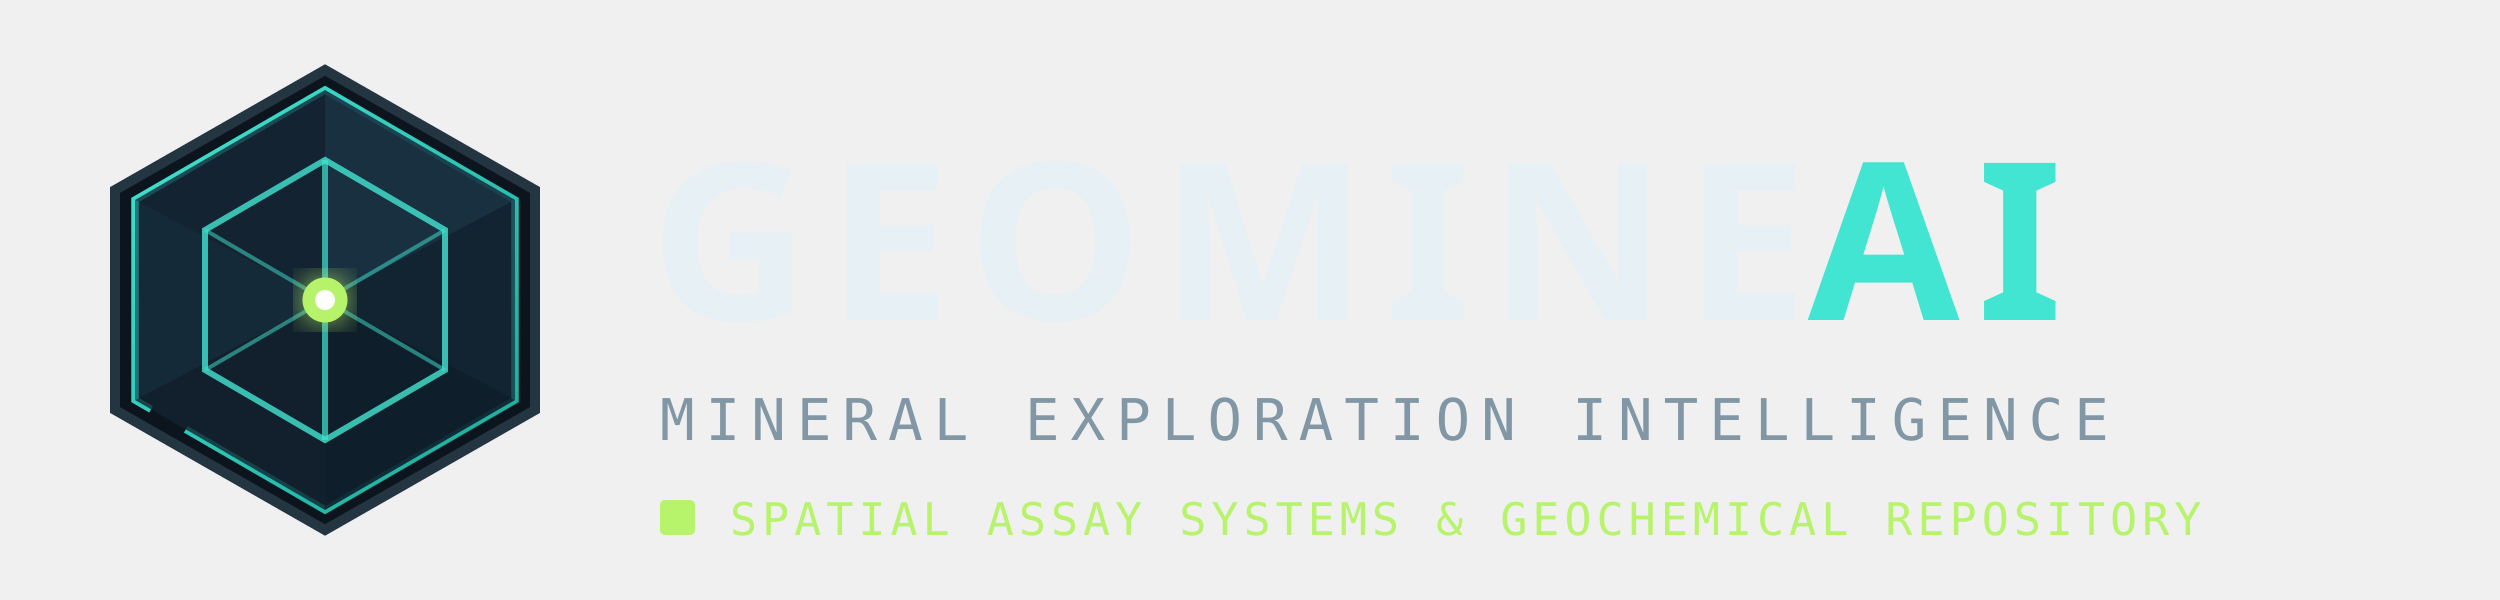
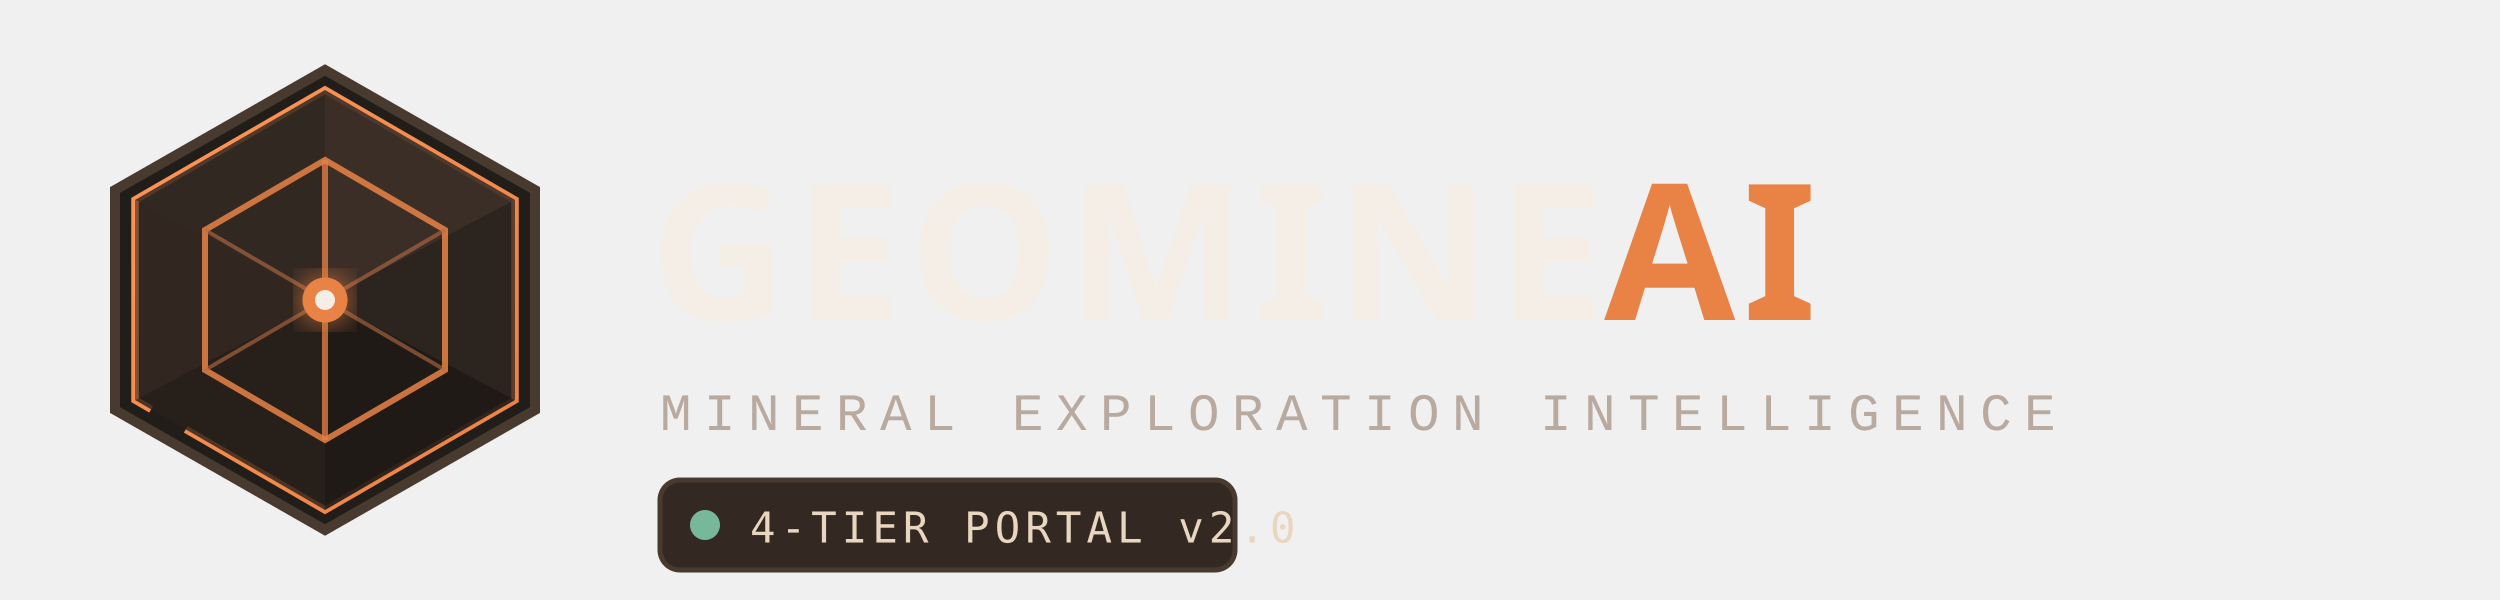
<svg xmlns="http://www.w3.org/2000/svg" viewBox="0 0 500 120" width="100%" height="120" fill="none">
  <defs>
-     <linearGradient id="cyanGrad" x1="0%" y1="0%" x2="100%" y2="100%">
-       <stop offset="0%" stop-color="#42e5d1" />
-       <stop offset="100%" stop-color="#1aa898" />
+     <linearGradient id="copperGrad" x1="0%" y1="0%" x2="100%" y2="100%">
+       <stop offset="0%" stop-color="#FF9557" />
+       <stop offset="100%" stop-color="#E98245" />
    </linearGradient>
-     <linearGradient id="limeGrad" x1="0%" y1="0%" x2="100%" y2="100%">
-       <stop offset="0%" stop-color="#b7f36b" />
-       <stop offset="100%" stop-color="#42e5d1" />
+     <linearGradient id="sandGrad" x1="0%" y1="0%" x2="100%" y2="100%">
+       <stop offset="0%" stop-color="#E8D6C1" />
+       <stop offset="100%" stop-color="#B9AAA0" />
    </linearGradient>
    <linearGradient id="crystalShine" x1="20%" y1="0%" x2="80%" y2="100%">
-       <stop offset="0%" stop-color="#ffffff" stop-opacity="0.35" />
-       <stop offset="100%" stop-color="#42e5d1" stop-opacity="0.05" />
+       <stop offset="0%" stop-color="#F5EEE7" stop-opacity="0.35" />
+       <stop offset="100%" stop-color="#E98245" stop-opacity="0.05" />
    </linearGradient>
-     <filter id="glow" x="-20%" y="-20%" width="140%" height="140%">
+     <filter id="copperGlow" x="-20%" y="-20%" width="140%" height="140%">
      <feGaussianBlur stdDeviation="3.5" result="blur" />
      <feComposite in="SourceGraphic" in2="blur" operator="over" />
    </filter>
  </defs>
  <g transform="translate(15, 10)">
-     <polygon points="50,4 92,28 92,72 50,96 8,72 8,28" fill="#0c151d" stroke="#243542" stroke-width="2" />
-     <polygon points="50,8 88,30 88,70 50,92 12,70 12,30" fill="#101922" stroke="url(#cyanGrad)" stroke-width="1.5" stroke-dasharray="160 8" />
-     <polygon points="50,8 50,50 12,30" fill="#142634" opacity="0.8" />
-     <polygon points="50,8 88,30 50,50" fill="#193345" opacity="0.9" />
-     <polygon points="88,30 88,70 50,50" fill="#132a39" opacity="0.7" />
-     <polygon points="50,50 88,70 50,92" fill="#0d1f2b" opacity="0.9" />
-     <polygon points="12,70 50,50 50,92" fill="#11222e" opacity="0.8" />
-     <polygon points="12,30 50,50 12,70" fill="#183647" opacity="0.6" />
-     <polygon points="50,22 74,36 74,64 50,78 26,64 26,36" fill="none" stroke="#42e5d1" stroke-width="1.2" opacity="0.8" />
-     <line x1="50" y1="22" x2="50" y2="78" stroke="#42e5d1" stroke-width="1.2" opacity="0.7" />
-     <line x1="26" y1="36" x2="74" y2="64" stroke="#42e5d1" stroke-width="0.8" opacity="0.5" />
-     <line x1="26" y1="64" x2="74" y2="36" stroke="#42e5d1" stroke-width="0.8" opacity="0.5" />
-     <circle cx="50" cy="50" r="4.5" fill="#b7f36b" filter="url(#glow)" />
-     <circle cx="50" cy="50" r="2" fill="#ffffff" />
+     <polygon points="50,4 92,28 92,72 50,96 8,72 8,28" fill="#211D19" stroke="#493A30" stroke-width="2" />
+     <polygon points="50,8 88,30 88,70 50,92 12,70 12,30" fill="#29231F" stroke="url(#copperGrad)" stroke-width="1.5" stroke-dasharray="160 8" />
+     <polygon points="50,8 50,50 12,30" fill="#332922" opacity="0.85" />
+     <polygon points="50,8 88,30 50,50" fill="#3D3028" opacity="0.9" />
+     <polygon points="88,30 88,70 50,50" fill="#2E241E" opacity="0.75" />
+     <polygon points="50,50 88,70 50,92" fill="#1E1915" opacity="0.9" />
+     <polygon points="12,70 50,50 50,92" fill="#251E19" opacity="0.8" />
+     <polygon points="12,30 50,50 12,70" fill="#382A22" opacity="0.6" />
+     <polygon points="50,22 74,36 74,64 50,78 26,64 26,36" fill="none" stroke="#E98245" stroke-width="1.2" opacity="0.85" />
+     <line x1="50" y1="22" x2="50" y2="78" stroke="#E98245" stroke-width="1.2" opacity="0.75" />
+     <line x1="26" y1="36" x2="74" y2="64" stroke="#B96D43" stroke-width="0.8" opacity="0.6" />
+     <line x1="26" y1="64" x2="74" y2="36" stroke="#B96D43" stroke-width="0.8" opacity="0.6" />
+     <circle cx="50" cy="50" r="4.5" fill="#E98245" filter="url(#copperGlow)" />
+     <circle cx="50" cy="50" r="2" fill="#F5EEE7" />
  </g>
  <g transform="translate(130, 20)">
-     <text x="0" y="44" font-family="'Barlow Condensed', 'Arial Black', sans-serif" font-size="44" font-weight="900" fill="#e7f0f4" letter-spacing="3.5">
-       GEOMINE<tspan fill="#42e5d1"> AI</tspan>
+     <text x="0" y="44" font-family="'Syne', 'Barlow Condensed', 'Segoe UI', sans-serif" font-size="38" font-weight="800" fill="#F5EEE7" letter-spacing="1.5">
+       GEOMINE<tspan fill="#E98245"> AI</tspan>
    </text>
-     <text x="2" y="68" font-family="'DM Mono', 'Consolas', monospace" font-size="11.5" font-weight="500" fill="#8297a5" letter-spacing="2.2">
+     <text x="2" y="66" font-family="'DM Mono', 'Courier New', monospace" font-size="10.5" font-weight="500" fill="#B9AAA0" letter-spacing="2.5">
      MINERAL EXPLORATION INTELLIGENCE
    </text>
-     <rect x="2" y="80" width="7" height="7" rx="1" fill="#b7f36b" />
-     <text x="16" y="87" font-family="'DM Mono', 'Consolas', monospace" font-size="9" font-weight="500" fill="#b7f36b" letter-spacing="1">
-       SPATIAL ASSAY SYSTEMS &amp; GEOCHEMICAL REPOSITORY
+     <rect x="2" y="76" width="115" height="18" rx="4" fill="#332922" stroke="#493A30" stroke-width="1" />
+     <circle cx="11" cy="85" r="3" fill="#78B89A" />
+     <text x="20" y="88.5" font-family="'DM Mono', monospace" font-size="8.5" font-weight="500" fill="#E8D6C1" letter-spacing="1">
+       4-TIER PORTAL v2.0
    </text>
  </g>
</svg>
